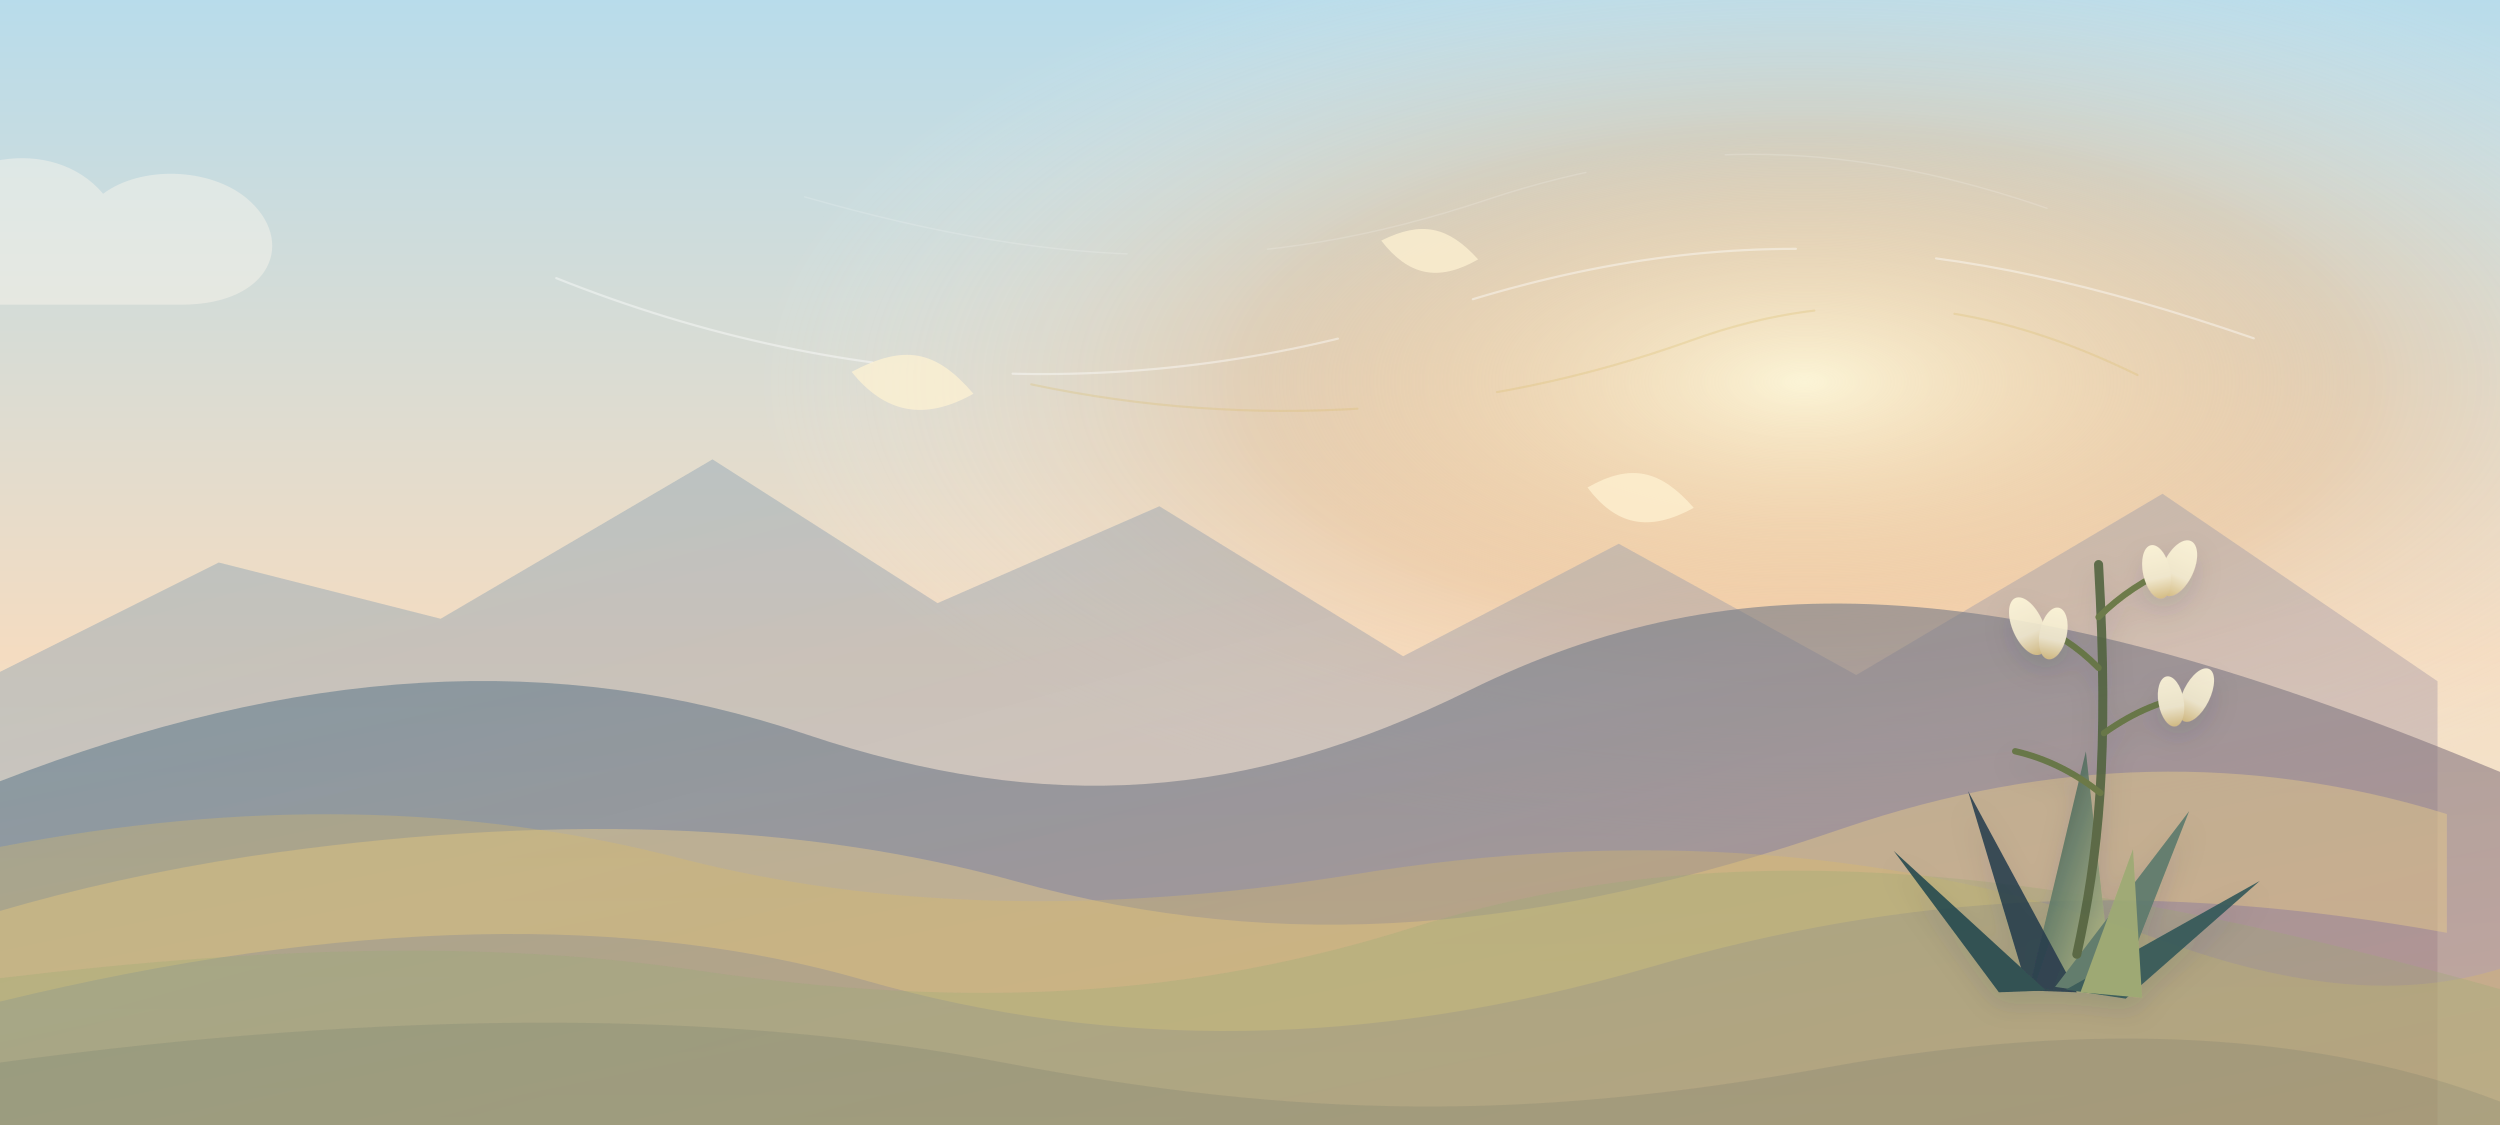
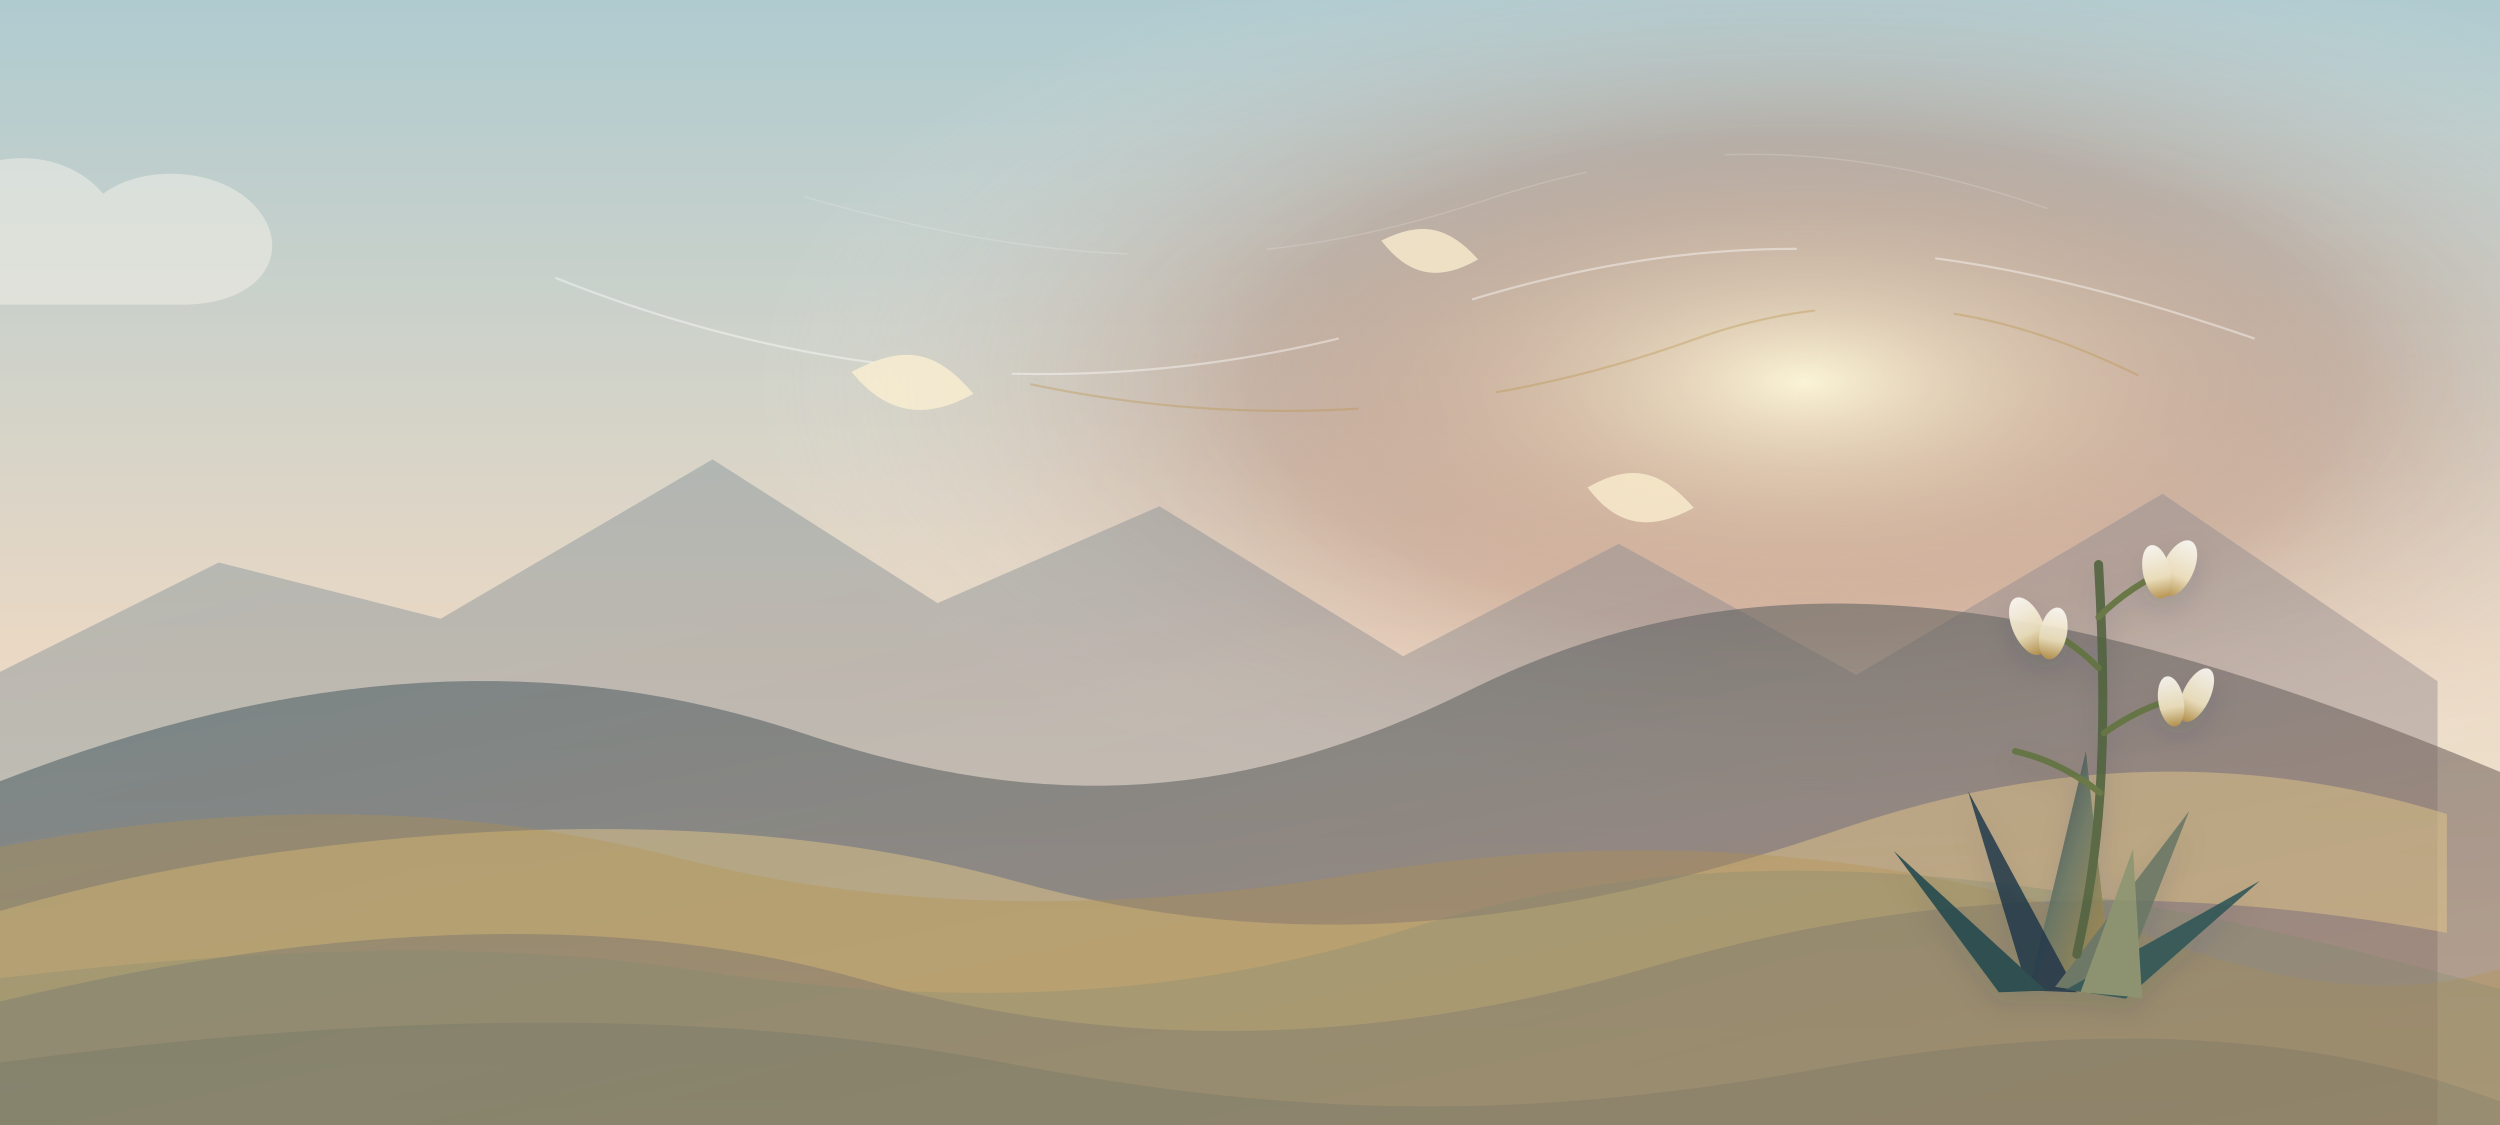
<svg xmlns="http://www.w3.org/2000/svg" viewBox="0 0 1600 720" role="img" aria-labelledby="title desc">
  <defs>
    <linearGradient id="sky" x1="0" y1="0" x2="0" y2="1">
-       <stop offset="0" stop-color="#b8dceb" />
-       <stop offset="0.58" stop-color="#f4dcc1" />
+       <stop offset="0" stop-color="#afcbd0" />
+       <stop offset="0.58" stop-color="#ead8c4" />
      <stop offset="1" stop-color="#f6f2df" />
    </linearGradient>
    <radialGradient id="sunwash" cx="0.72" cy="0.34" r="0.42">
      <stop offset="0" stop-color="#fff7d7" stop-opacity="0.9" />
-       <stop offset="0.52" stop-color="#f4b06f" stop-opacity="0.28" />
+       <stop offset="0.52" stop-color="#a76149" stop-opacity="0.28" />
      <stop offset="1" stop-color="#ffffff" stop-opacity="0" />
    </radialGradient>
    <linearGradient id="farTone" x1="0" y1="0" x2="1" y2="1">
-       <stop offset="0" stop-color="#7fa2b7" stop-opacity="0.70" />
-       <stop offset="1" stop-color="#b9939a" stop-opacity="0.68" />
+       <stop offset="0" stop-color="#78929b" stop-opacity="0.70" />
+       <stop offset="1" stop-color="#9a7d80" stop-opacity="0.68" />
    </linearGradient>
    <linearGradient id="nearTone" x1="0" y1="0" x2="1" y2="1">
-       <stop offset="0" stop-color="#557c90" />
-       <stop offset="1" stop-color="#9e6f72" />
+       <stop offset="0" stop-color="#455f68" />
+       <stop offset="1" stop-color="#8c6656" />
    </linearGradient>
    <linearGradient id="yuccaLeaf" x1="0" y1="0" x2="1" y2="1">
-       <stop offset="0" stop-color="#203d43" />
-       <stop offset="0.48" stop-color="#66806a" />
-       <stop offset="1" stop-color="#c6c58a" />
+       <stop offset="0" stop-color="#173047" />
+       <stop offset="0.48" stop-color="#687665" />
+       <stop offset="1" stop-color="#b69146" />
    </linearGradient>
    <linearGradient id="flower" x1="0" y1="0" x2="0" y2="1">
-       <stop offset="0" stop-color="#fff8db" />
-       <stop offset="0.62" stop-color="#f4ecd0" />
-       <stop offset="1" stop-color="#d6bd80" />
+       <stop offset="0" stop-color="#fffdf8" />
+       <stop offset="0.62" stop-color="#f1e4bf" />
+       <stop offset="1" stop-color="#b69146" />
    </linearGradient>
    <filter id="softShadow" x="-20%" y="-20%" width="140%" height="150%">
      <feDropShadow dx="0" dy="14" stdDeviation="14" flood-color="#173047" flood-opacity="0.13" />
    </filter>
    <style>
  .sun-glow { animation: geo-sun 28s ease-in-out infinite alternate; }
  .cloud-bank { animation: geo-clouds 82s linear infinite; }
  .far-range { animation: geo-far 44s ease-in-out infinite alternate; }
  .mid-range { animation: geo-mid 38s ease-in-out infinite alternate; }
  .near-feature { animation: geo-near 34s ease-in-out infinite alternate; }
  .wind-line {
    fill: none;
    stroke: rgba(255,255,255,0.42);
    stroke-width: 1.4;
    stroke-linecap: round;
    stroke-dasharray: 210 90;
    animation: geo-wind 28s linear infinite;
  }
  .wind-line.thin { stroke-width: 0.9; opacity: 0.38; animation-duration: 34s; }
-   .wind-line.gold { stroke: rgba(216,187,104,0.28); animation-duration: 31s; }
+   .wind-line.gold { stroke: rgba(182,145,70,0.34); animation-duration: 31s; }
  .yucca-sway {
    transform-box: fill-box;
    transform-origin: 50% 100%;
    animation: geo-yucca 10.5s ease-in-out infinite alternate;
  }
  .yucca-sway.slow { animation-duration: 13s; animation-delay: -1.2s; }
  .leaf-sway {
    transform-box: fill-box;
    transform-origin: 50% 100%;
    animation: geo-leaf 12s ease-in-out infinite alternate;
  }
  .blossom {
    transform-box: fill-box;
    transform-origin: 50% 18%;
    animation: geo-blossom 9s ease-in-out infinite alternate;
  }
  .blossom.d2 { animation-delay: -1.6s; }
  .blossom.d3 { animation-delay: -3.1s; }
  .seed {
    transform-box: fill-box;
    transform-origin: 0 0;
    animation: geo-seed 24s ease-in-out infinite;
  }
  .seed.s2 { animation-delay: -4s; }
  .seed.s3 { animation-delay: -8s; }
  @keyframes geo-sun {
    from { transform: translate(-3px, 1px) scale(0.99); opacity: 0.54; }
    to { transform: translate(4px, -2px) scale(1.01); opacity: 0.68; }
  }
  @keyframes geo-clouds {
    from { transform: translateX(-220px); }
    to { transform: translateX(1700px); }
  }
  @keyframes geo-far {
    from { transform: translateX(-4px); }
    to { transform: translateX(5px); }
  }
  @keyframes geo-mid {
    from { transform: translateX(6px); }
    to { transform: translateX(-5px); }
  }
  @keyframes geo-near {
    from { transform: translateX(-3px) translateY(0.5px); }
    to { transform: translateX(3px) translateY(-0.5px); }
  }
  @keyframes geo-wind {
    from { stroke-dashoffset: 180; transform: translateX(-18px); }
    to { stroke-dashoffset: -180; transform: translateX(26px); }
  }
  @keyframes geo-yucca {
    from { transform: rotate(-0.8deg) translateX(-1px); }
    to { transform: rotate(1.1deg) translateX(1.5px); }
  }
  @keyframes geo-leaf {
    from { transform: rotate(-0.45deg); }
    to { transform: rotate(0.75deg); }
  }
  @keyframes geo-blossom {
    from { transform: rotate(-1.2deg) translateY(0); }
    to { transform: rotate(1deg) translateY(1px); }
  }
  @keyframes geo-seed {
    0%, 100% { transform: translate(0, 0) rotate(-3deg); opacity: 0.54; }
    50% { transform: translate(14px, 4px) rotate(4deg); opacity: 0.36; }
  }
  @media (prefers-reduced-motion: reduce) {
    .sun-glow,
    .cloud-bank,
    .far-range,
    .mid-range,
    .near-feature,
    .wind-line,
    .yucca-sway,
    .leaf-sway,
    .blossom,
    .seed {
      animation: none !important;
    }
  }
</style>
  </defs>
  <rect width="1600" height="720" fill="url(#sky)" />
  <rect width="1600" height="720" fill="url(#sunwash)" class="sun-glow" />
  <g class="cloud-bank" opacity="0.42">
    <path d="M-160 162c22-39 76-46 104-20 22-44 90-56 122-18 24-18 68-17 92 3 32 27 16 68-42 68h-276z" fill="#fff8ee" />
    <path d="M-520 238c16-30 54-37 76-16 15-34 64-46 89-18 18-14 54-13 72 4 25 23 14 54-30 54h-207z" fill="#fff8ee" opacity="0.78" />
  </g>
  <path class="wind-line thin" d="M515 126c168 48 292 50 436 2 126-42 236-38 364 7" />
  <path class="wind-line" d="M356 178c190 76 384 80 566 20 192-63 342-45 536 24" />
  <path class="wind-line gold" d="M660 246c142 30 288 20 422-28 102-37 192-24 286 22" />
  <g class="far-range">
    <path d="M0 430l140-70 142 36 174-102 144 92 142-62 156 96 138-72 152 84 196-116 176 120v284H0z" fill="url(#farTone)" opacity="0.62" />
  </g>
  <g class="mid-range">
    <path d="M0 500c190-74 356-84 516-30 155 52 282 42 424-28 170-84 348-78 660 52v226H0z" fill="url(#nearTone)" opacity="0.58" />
  </g>
  <g class="near-feature">
    <path d="M160 548c190-28 353-22 490 16 172 48 338 32 530-34 132-45 260-48 386-9v76c-188-34-345-26-510 22-178 52-344 54-504 8-146-42-330-40-552 14v-58c48-14 101-26 160-35z" fill="#e7ca8a" opacity="0.46" />
  </g>
  <g id="plains" opacity="0.95">
-     <path d="M0 542c155-30 300-28 438 8 122 31 265 36 426 10 182-30 355-18 520 42 85 31 155 37 216 18v100H0z" fill="#d8bb68" opacity="0.34" />
-     <path d="M0 626c184-22 324-23 446-5 176 26 318 17 460-28 188-58 388-46 694 40v87H0z" fill="#9baa72" opacity="0.32" />
+     <path d="M0 542c155-30 300-28 438 8 122 31 265 36 426 10 182-30 355-18 520 42 85 31 155 37 216 18v100H0z" fill="#b69146" opacity="0.34" />
+     <path d="M0 626c184-22 324-23 446-5 176 26 318 17 460-28 188-58 388-46 694 40v87H0z" fill="#7f8b6e" opacity="0.32" />
    <path d="M0 680c250-34 465-34 642 0 190 36 336 38 528 3 170-31 316-22 430 22v15H0z" fill="#173047" opacity="0.10" />
  </g>
  <g filter="url(#softShadow)" opacity="0.88" transform="translate(1212 330) scale(0.58)">
    <g class="leaf-sway">
      <path d="M150 520l62-260 30 270z" fill="url(#yuccaLeaf)" />
      <path d="M148 524l-66-220 120 222z" fill="#173047" opacity="0.9" />
-       <path d="M178 520l148-194-80 204z" fill="#59786a" />
+       <path d="M178 520l148-194-80 204z" fill="#687665" />
      <path d="M190 523l214-120-148 130z" fill="#2d5557" />
      <path d="M116 526L0 370l168 154z" fill="#24474d" />
-       <path d="M206 526l58-158 10 164z" fill="#9baa72" />
+       <path d="M206 526l58-158 10 164z" fill="#8b956f" />
    </g>
    <g class="yucca-sway slow" transform="translate(202 54)">
      <path d="M0 430C24 320 36 213 24 0" fill="none" stroke="#4f623d" stroke-width="10" stroke-linecap="round" />
      <path d="M24 58c24-24 52-42 82-55" fill="none" stroke="#60723e" stroke-width="7" stroke-linecap="round" />
      <path d="M24 114c-25-25-48-39-75-49" fill="none" stroke="#60723e" stroke-width="7" stroke-linecap="round" />
      <path d="M30 186c34-24 65-37 104-43" fill="none" stroke="#60723e" stroke-width="7" stroke-linecap="round" />
      <path d="M26 252c-28-22-59-38-94-46" fill="none" stroke="#60723e" stroke-width="7" stroke-linecap="round" />
      <g class="blossom">
        <ellipse cx="112" cy="4" rx="17" ry="33" fill="url(#flower)" transform="rotate(25 112 4)" />
        <ellipse cx="88" cy="8" rx="15" ry="30" fill="url(#flower)" transform="rotate(-12 88 8)" />
      </g>
      <g class="blossom d2">
        <ellipse cx="-54" cy="68" rx="17" ry="34" fill="url(#flower)" transform="rotate(-24 -54 68)" />
        <ellipse cx="-26" cy="76" rx="15" ry="29" fill="url(#flower)" transform="rotate(12 -26 76)" />
      </g>
      <g class="blossom d3">
        <ellipse cx="132" cy="144" rx="15" ry="32" fill="url(#flower)" transform="rotate(26 132 144)" />
        <ellipse cx="104" cy="151" rx="14" ry="28" fill="url(#flower)" transform="rotate(-10 104 151)" />
      </g>
    </g>
  </g>
  <g opacity="0.72">
    <path class="seed" d="M545 238c34-18 54-14 78 14-32 18-57 12-78-14z" fill="#fff3d3" />
    <path class="seed s2" d="M884 154c26-13 43-9 62 12-26 15-45 10-62-12z" fill="#fff3d3" />
    <path class="seed s3" d="M1016 312c28-16 47-11 68 13-29 16-50 11-68-13z" fill="#fff3d3" />
  </g>
</svg>
